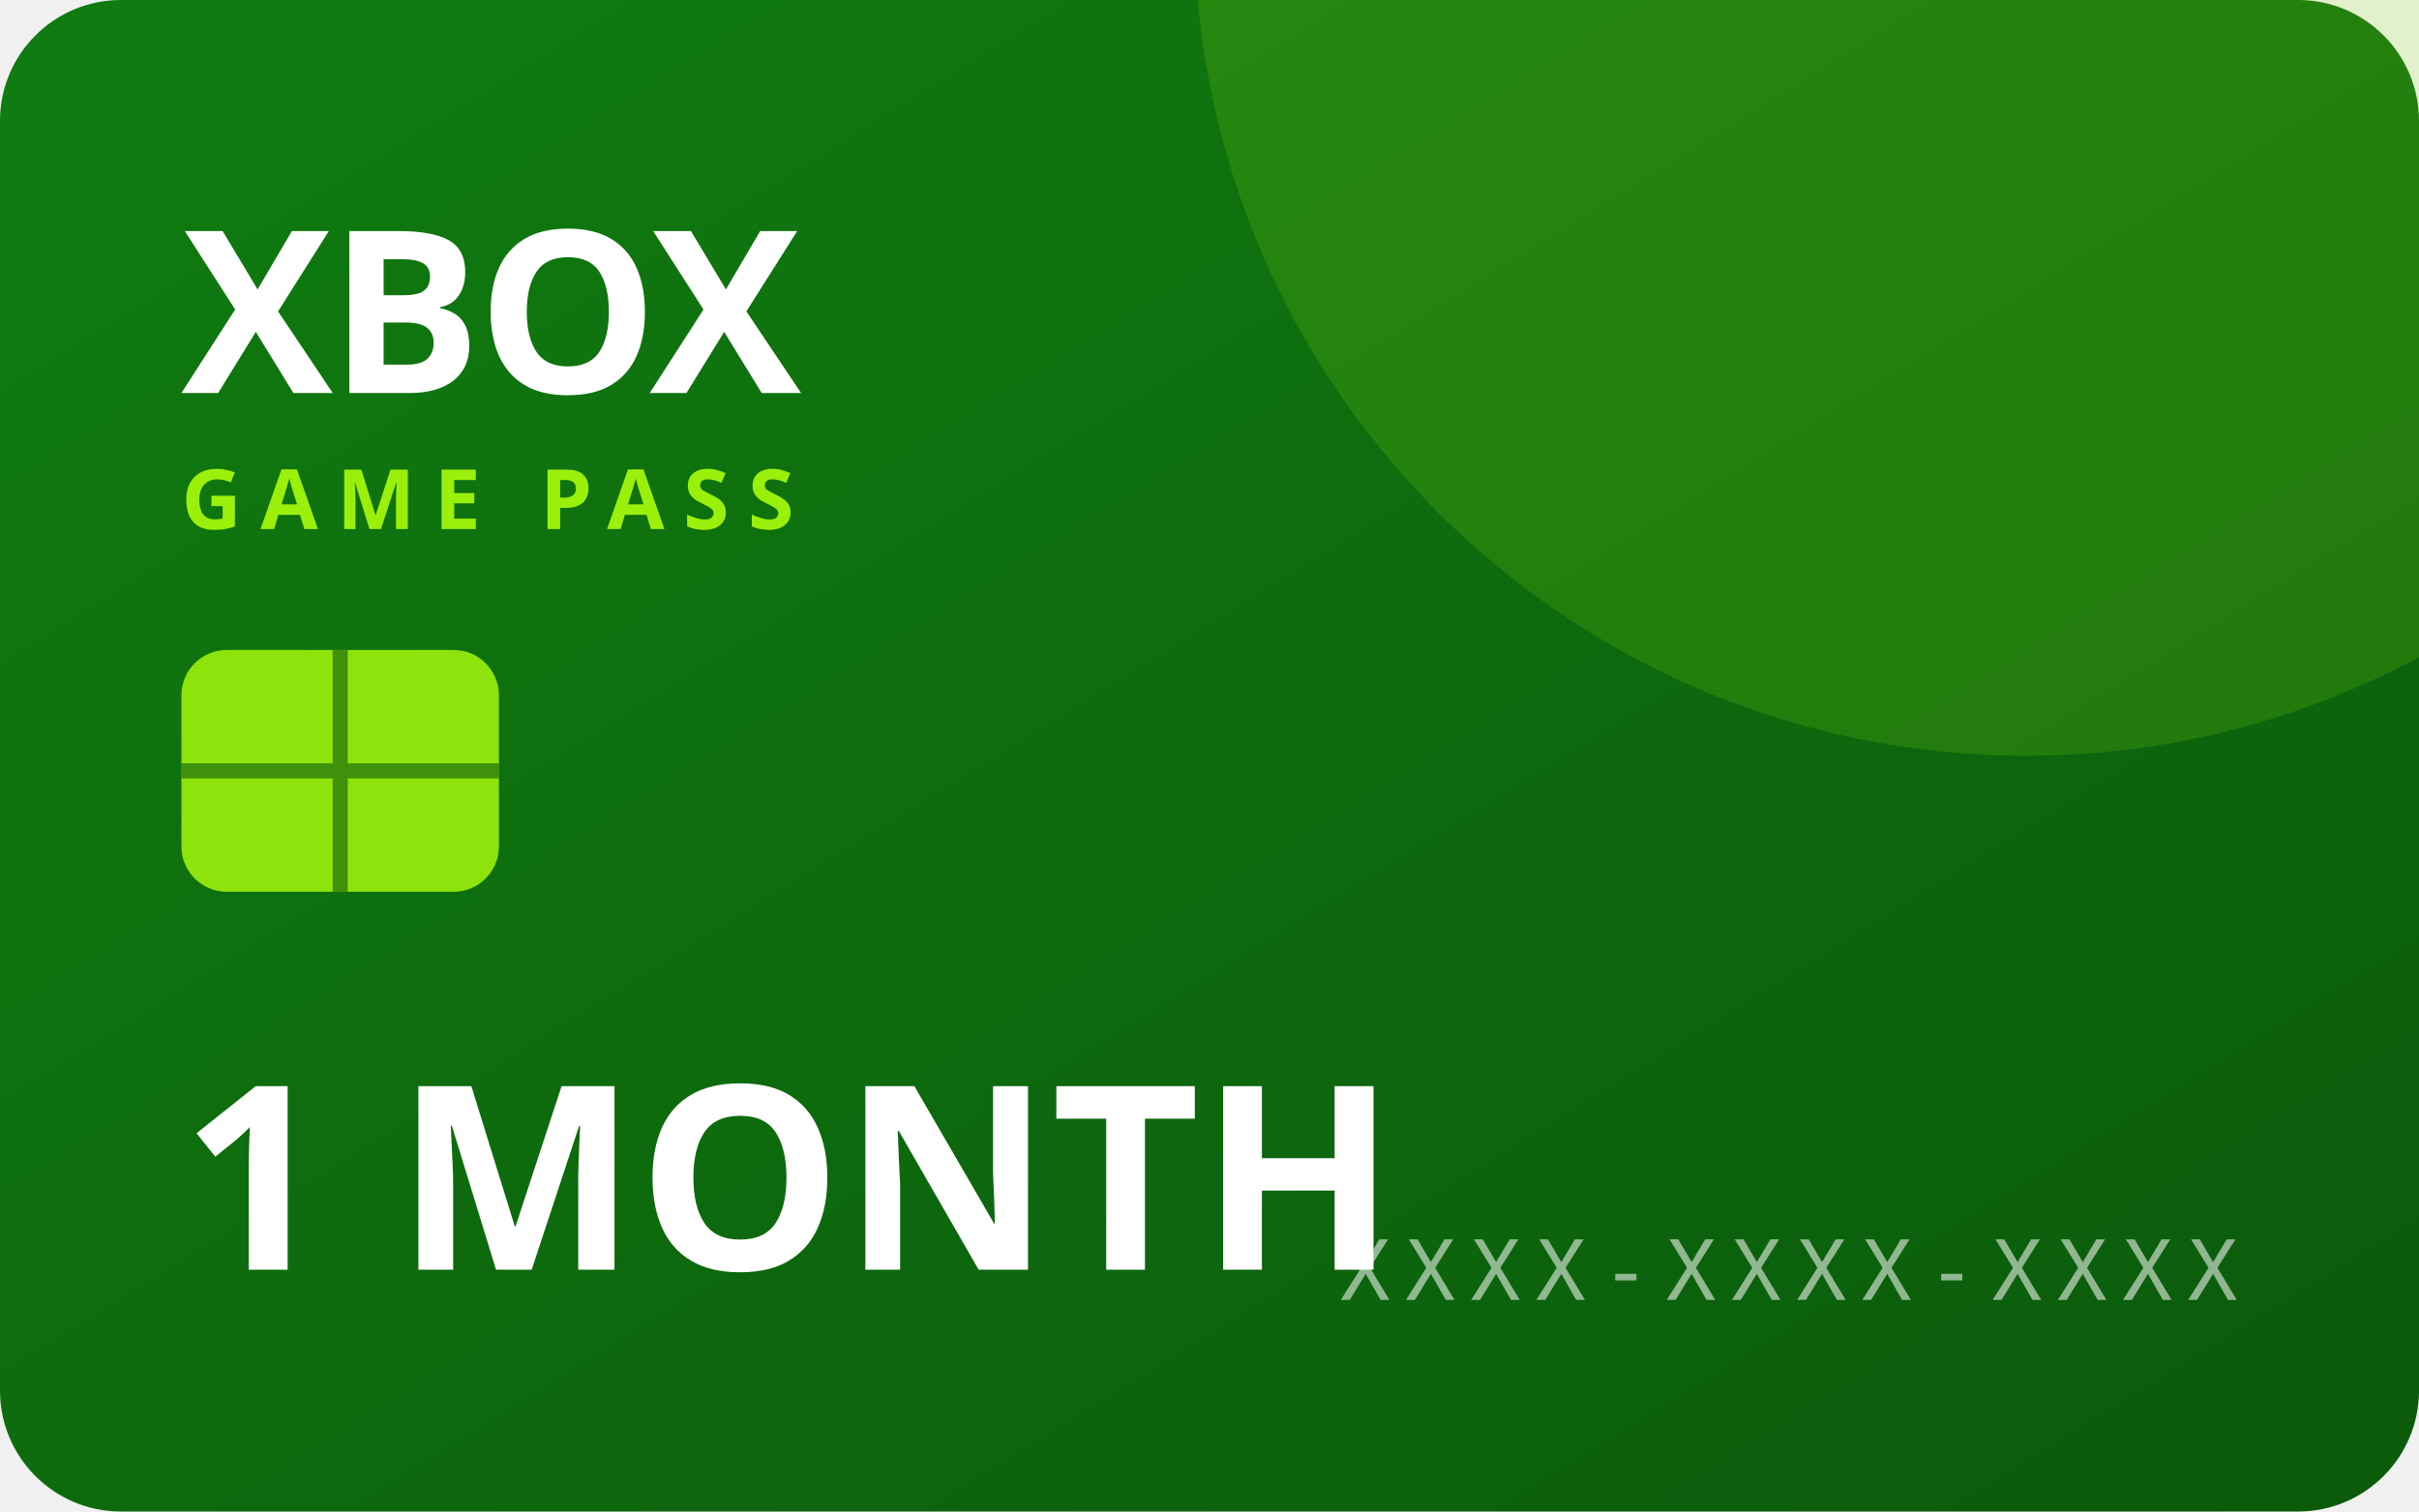
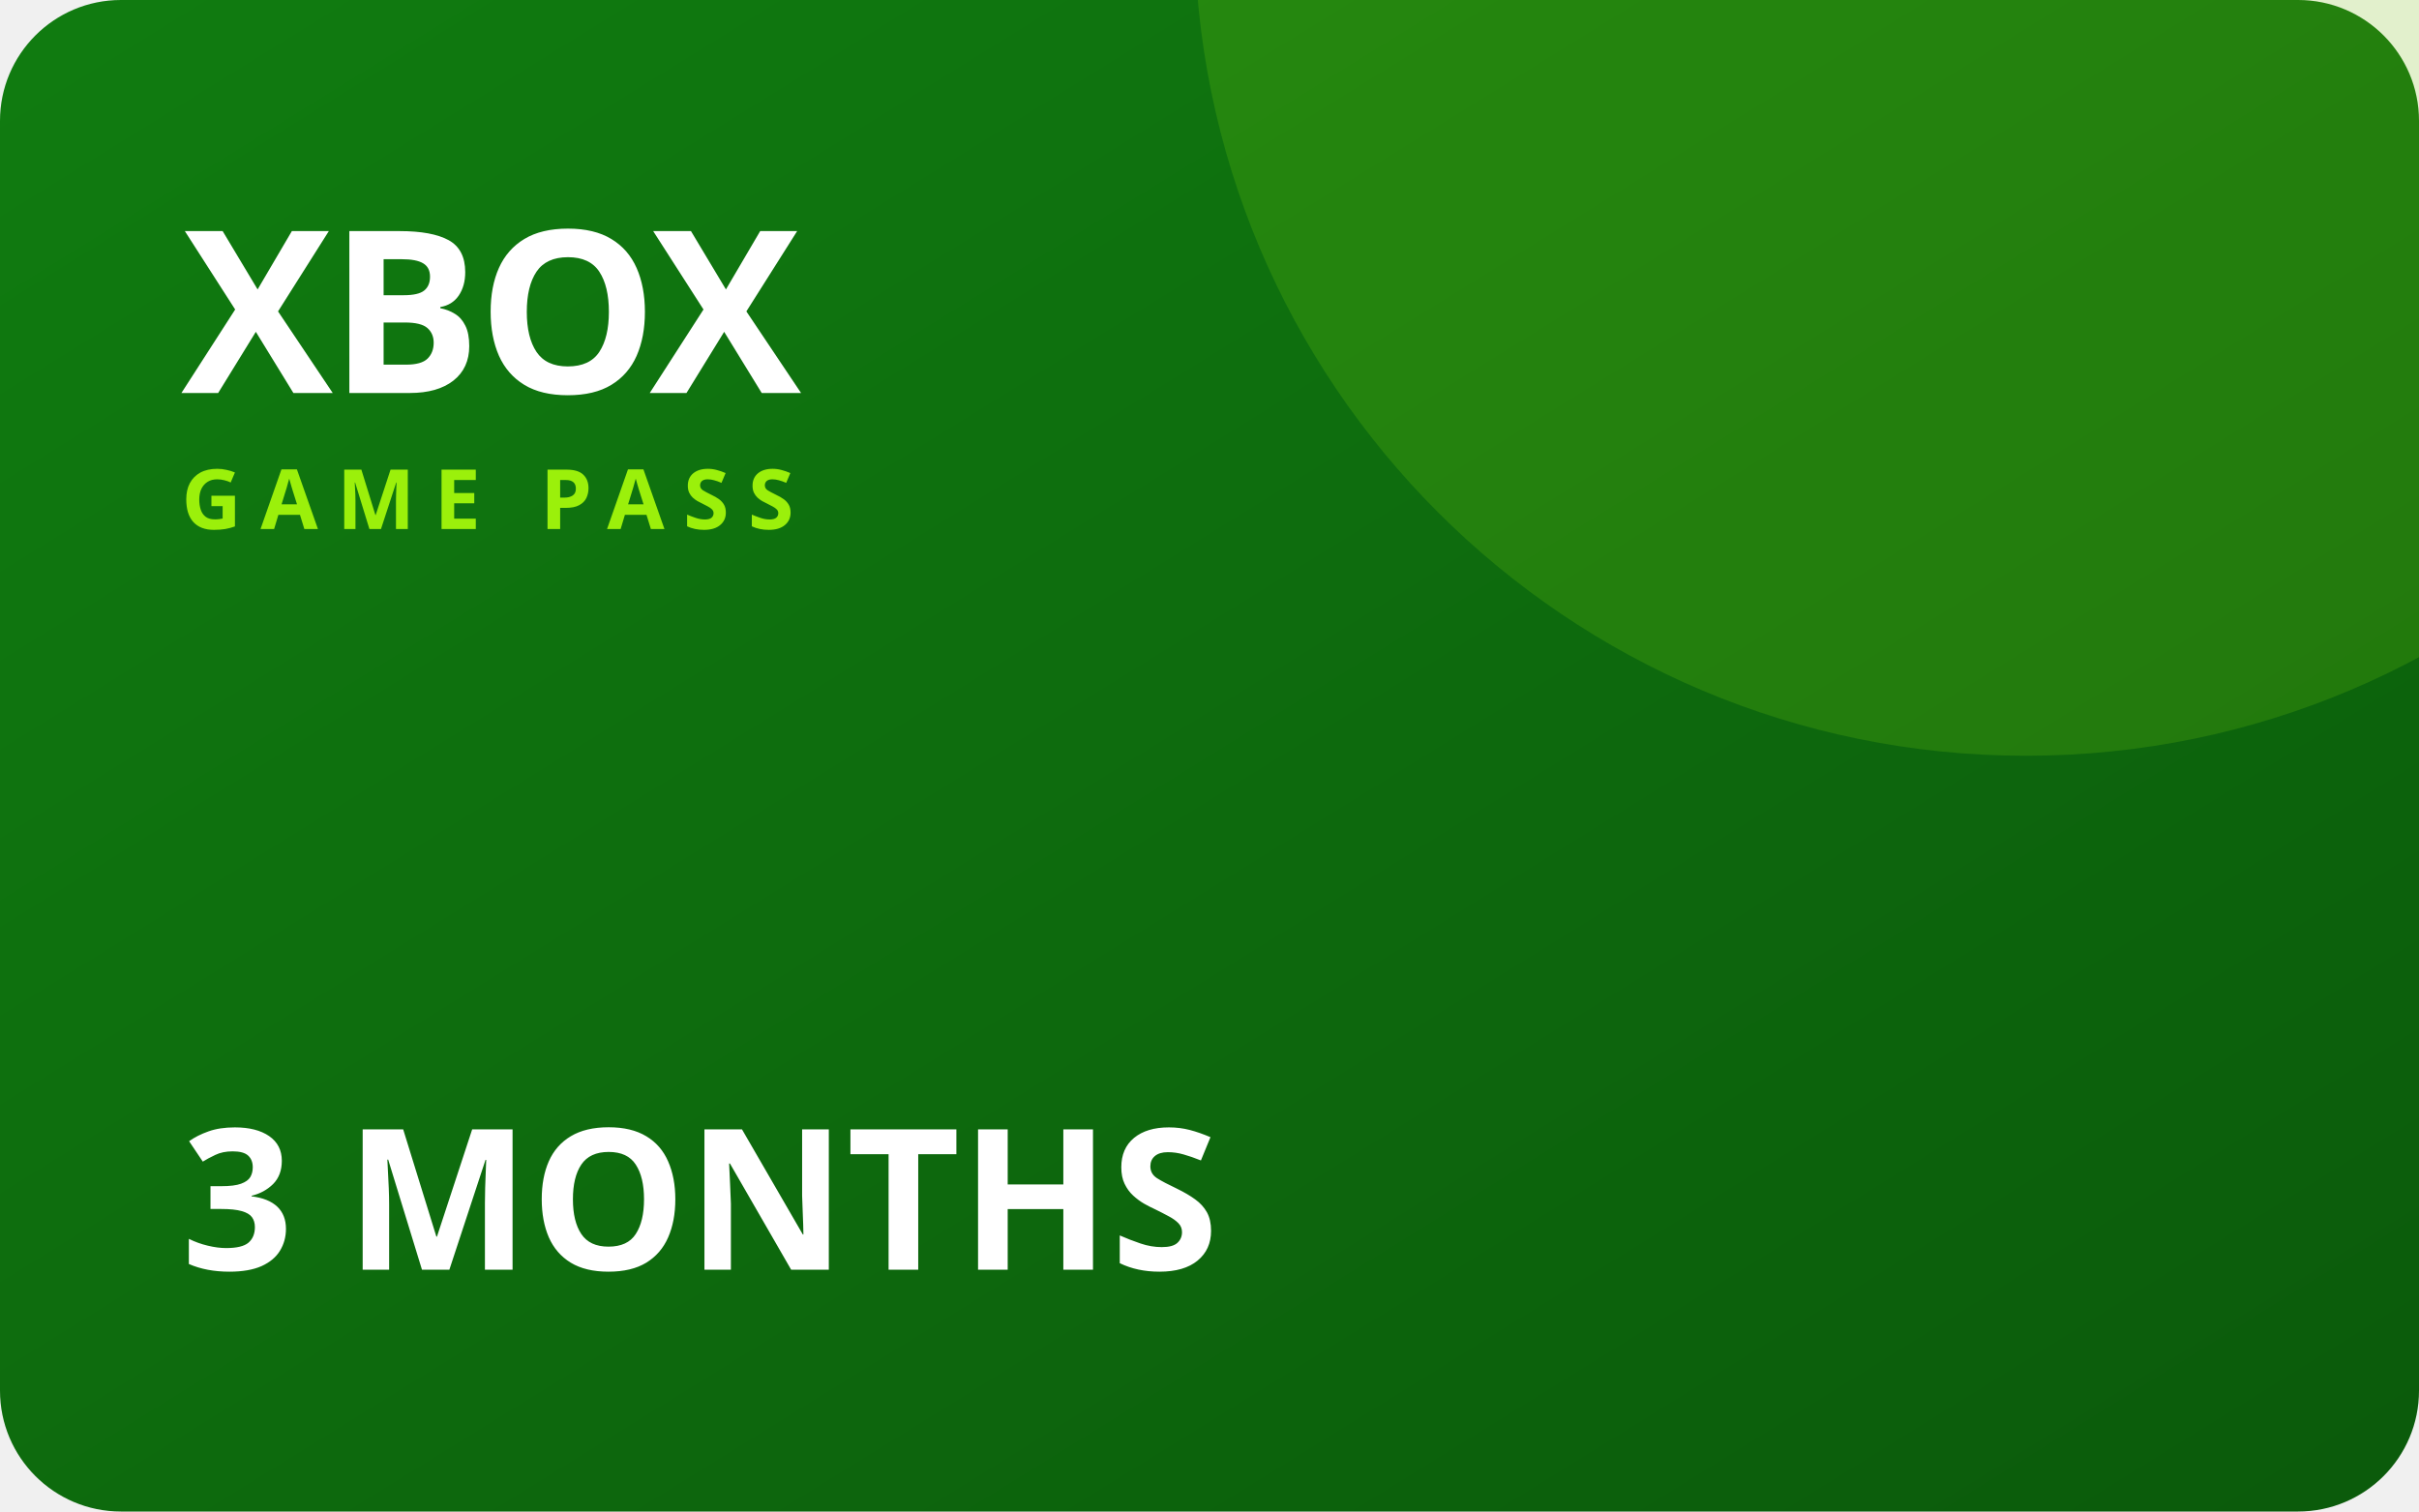
- <svg xmlns="http://www.w3.org/2000/svg" width="320" height="200" viewBox="0 0 320 200" role="img" aria-label="XBOX GAME PASS 1 MONTH">
+ <svg xmlns="http://www.w3.org/2000/svg" width="320" height="200" viewBox="0 0 320 200" role="img" aria-label="XBOX GAME PASS 3 MONTHS">
  <defs>
    <linearGradient id="g" x1="0" y1="0" x2="1" y2="1">
      <stop offset="0" stop-color="#107c10" />
      <stop offset="1" stop-color="#0b5a0b" />
    </linearGradient>
  </defs>
  <rect width="320" height="200" rx="16" fill="url(#g)" />
  <circle cx="268" cy="-10" r="110" fill="#9bf00b" opacity=".16" />
-   <rect x="24" y="86" width="42" height="32" rx="6" fill="#9bf00b" opacity=".9" />
-   <path d="M24 102h42M45 86v32" stroke="#0b5a0b" stroke-width="2" opacity=".6" />
  <text x="24" y="52" font-family="Figtree, system-ui, sans-serif" font-size="30" font-weight="800" fill="#ffffff" letter-spacing="-.5">XBOX</text>
  <text x="24" y="70" font-family="Figtree, system-ui, sans-serif" font-size="11" font-weight="700" fill="#9bf00b" letter-spacing="2.5">GAME PASS</text>
-   <text x="24" y="168" font-family="Figtree, system-ui, sans-serif" font-size="34" font-weight="800" fill="#ffffff">1 MONTH</text>
-   <text x="296" y="172" text-anchor="end" font-family="ui-monospace, monospace" font-size="11" fill="#ffffff" opacity=".55" letter-spacing="2">XXXX-XXXX-XXXX</text>
+   <text x="24" y="168" font-family="Figtree, system-ui, sans-serif" font-size="26" font-weight="800" fill="#ffffff">3 MONTHS</text>
</svg>
